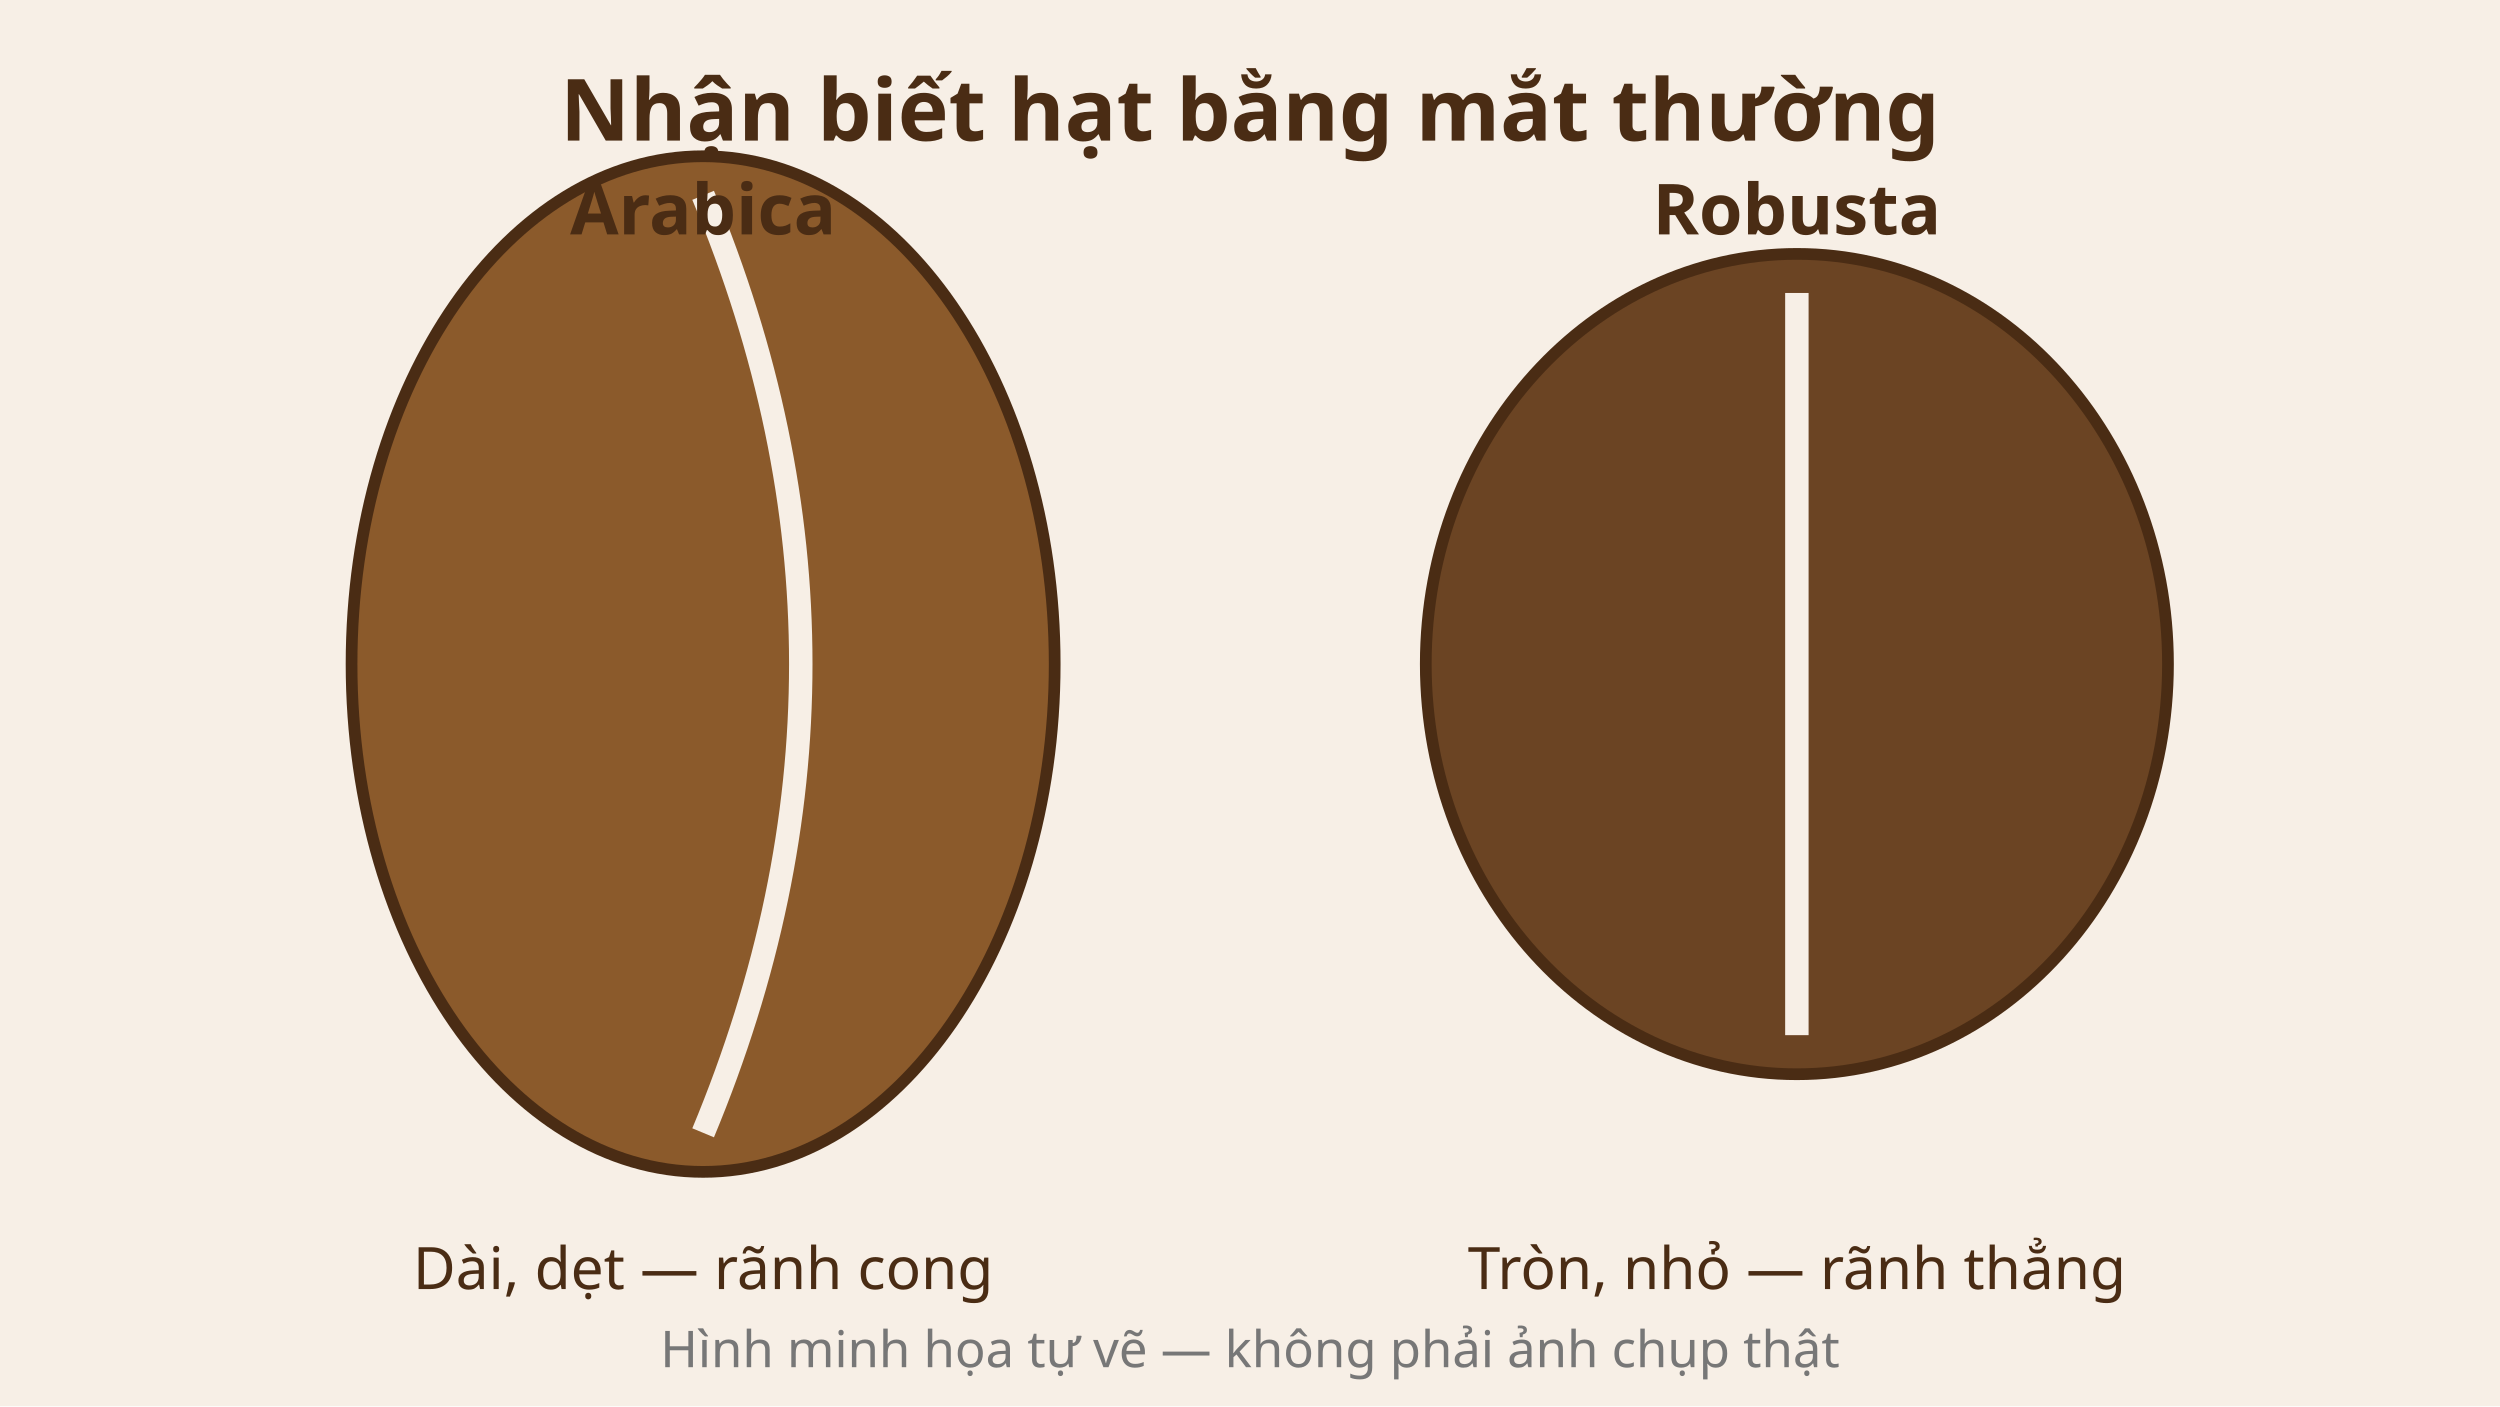
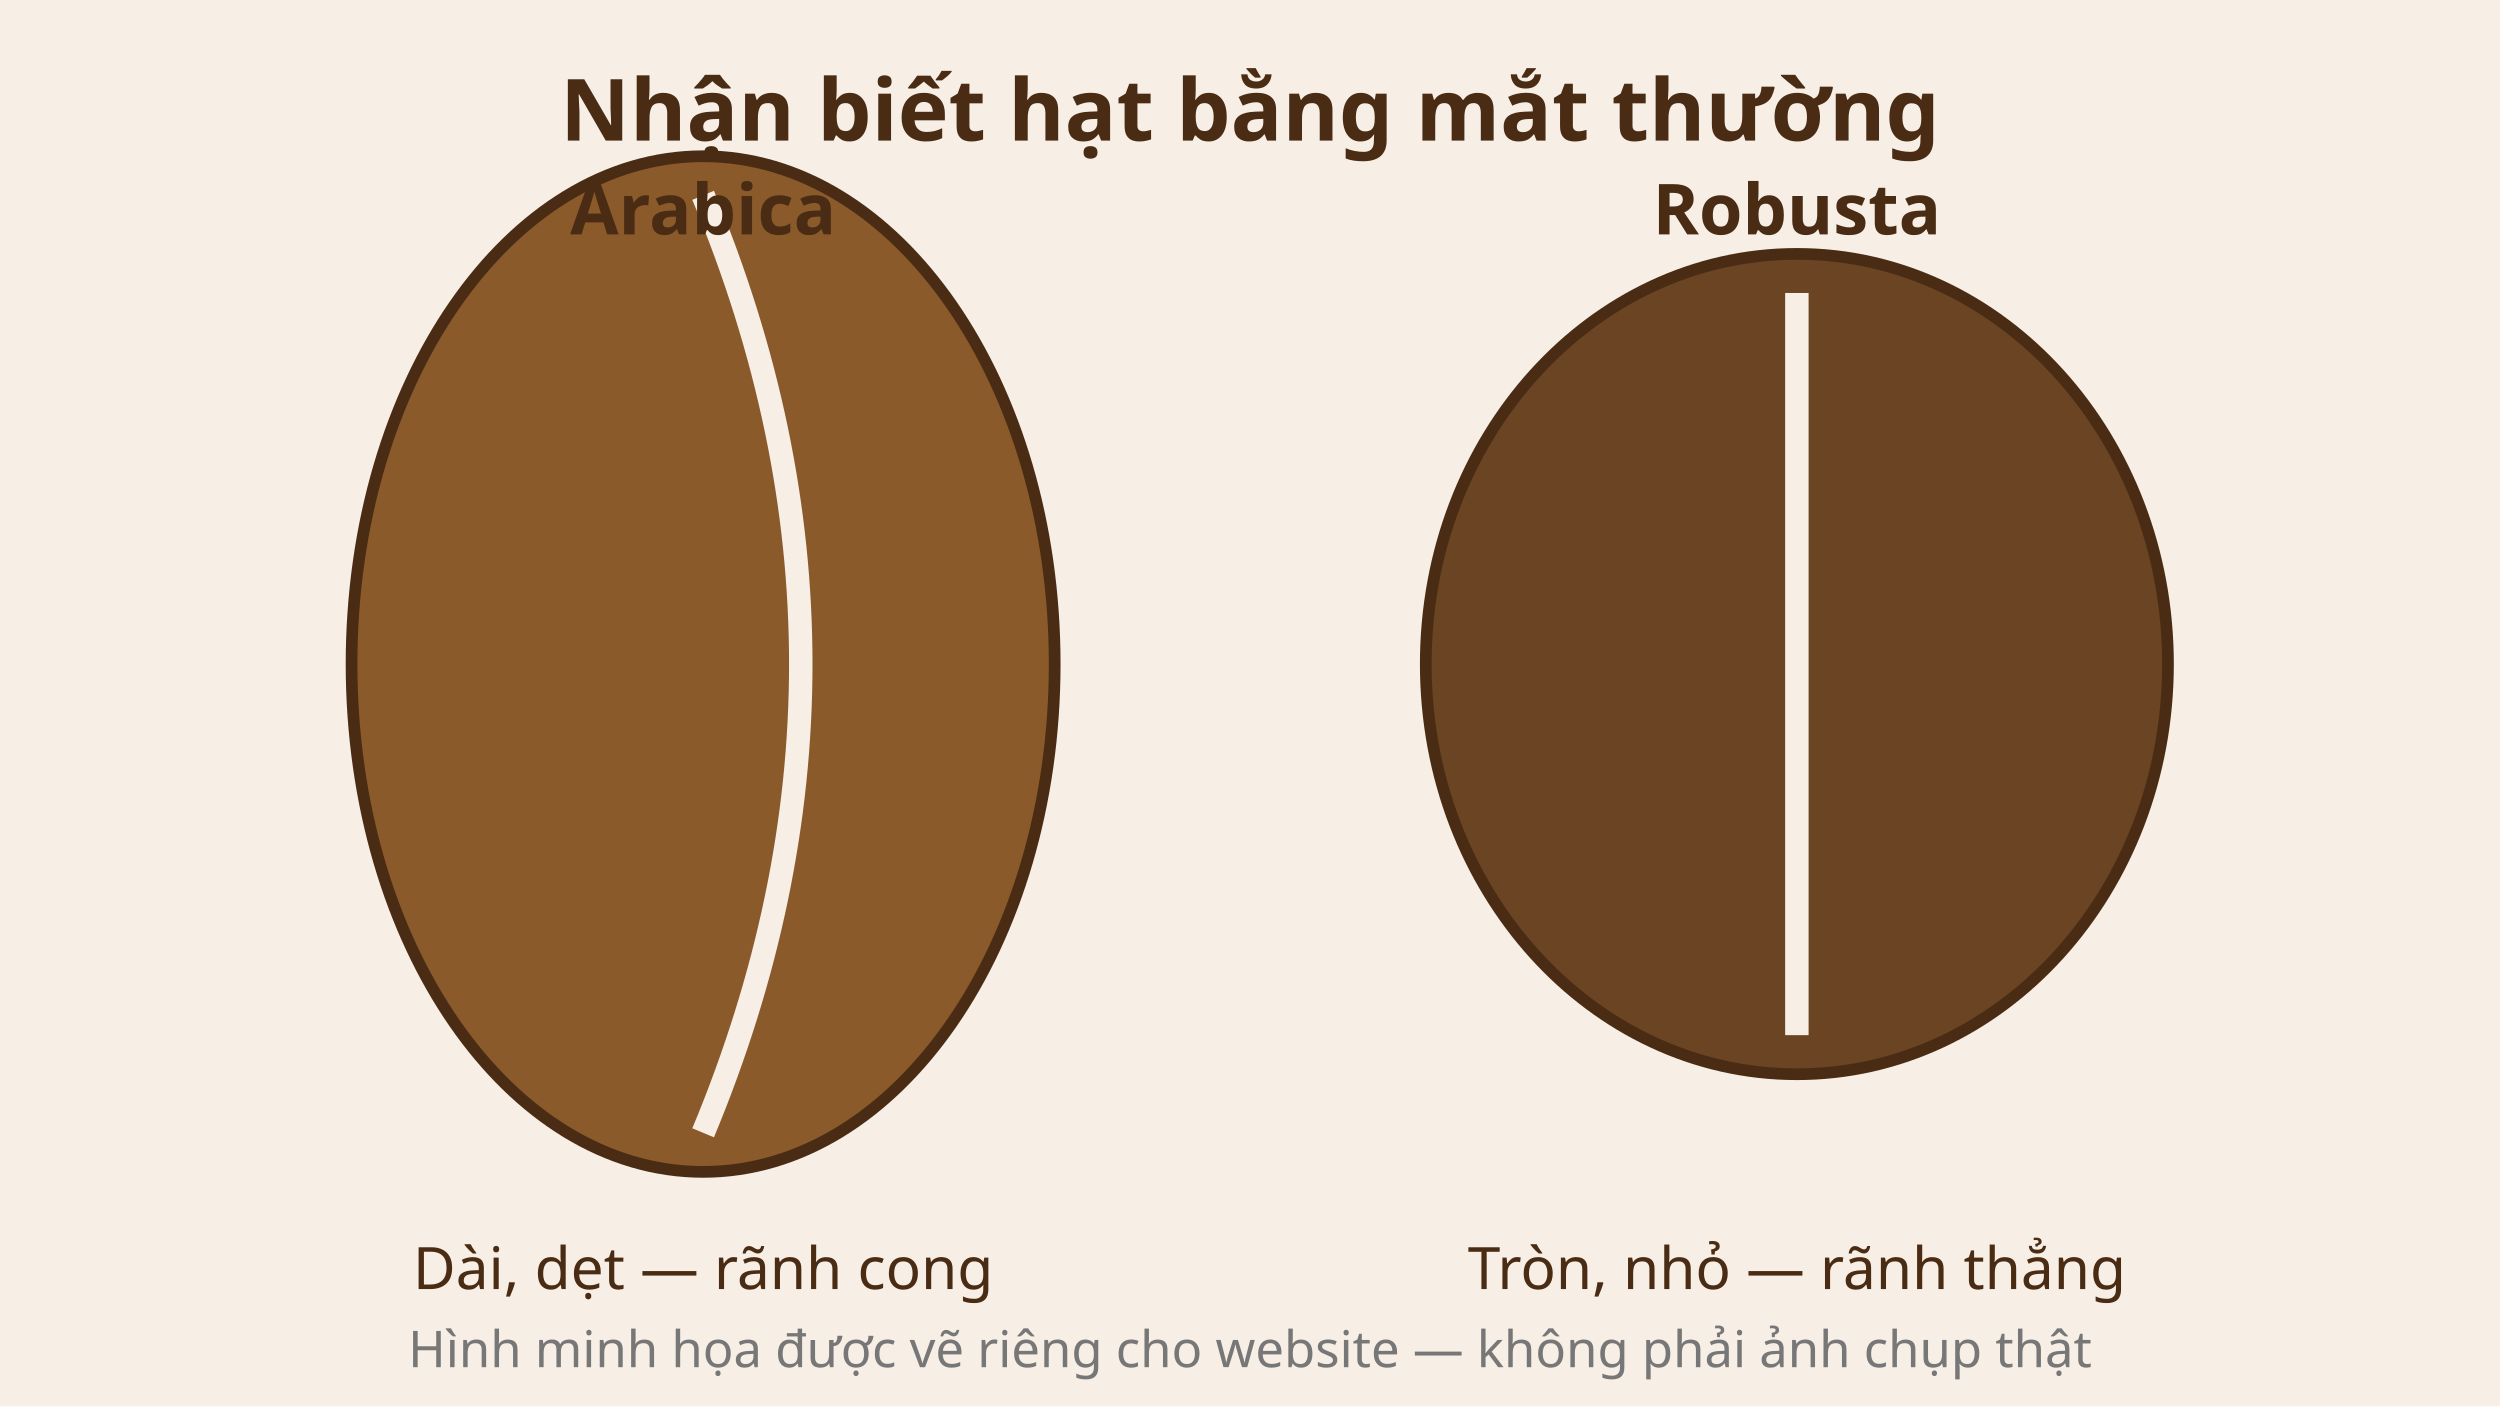
<svg xmlns="http://www.w3.org/2000/svg" width="640" height="360" viewBox="0 0 640 360" role="img" aria-labelledby="t d">
  <rect width="640" height="360" fill="#f7efe6" />
  <text x="320" y="36" text-anchor="middle" font-family="sans-serif" font-size="22" font-weight="bold" fill="#4a2c14">Nhận biết hạt bằng mắt thường</text>
  <g>
    <ellipse cx="180" cy="170" rx="90" ry="130" fill="#8b5a2b" stroke="#4a2c14" stroke-width="3" />
    <path d="M 180 50 Q 230 170 180 290" fill="none" stroke="#f7efe6" stroke-width="6" />
    <text x="180" y="60" text-anchor="middle" font-family="sans-serif" font-size="18" font-weight="bold" fill="#4a2c14">Arabica</text>
    <text x="180" y="330" text-anchor="middle" font-family="sans-serif" font-size="15" fill="#4a2c14">Dài, dẹt — rãnh cong</text>
    <ellipse cx="460" cy="170" rx="95" ry="105" fill="#6b4423" stroke="#4a2c14" stroke-width="3" />
    <line x1="460" y1="75" x2="460" y2="265" stroke="#f7efe6" stroke-width="6" />
    <text x="460" y="60" text-anchor="middle" font-family="sans-serif" font-size="18" font-weight="bold" fill="#4a2c14">Robusta</text>
    <text x="460" y="330" text-anchor="middle" font-family="sans-serif" font-size="15" fill="#4a2c14">Tròn, nhỏ — rãnh thẳng</text>
  </g>
-   <text x="320" y="350" text-anchor="middle" font-family="sans-serif" font-size="13" fill="#777">Hình minh họa tự vẽ — không phải ảnh chụp thật</text>
+   <text x="320" y="350" text-anchor="middle" font-family="sans-serif" font-size="13" fill="#777">Hình minh họa được vẽ riêng cho website — không phải ảnh chụp thật</text>
</svg>
